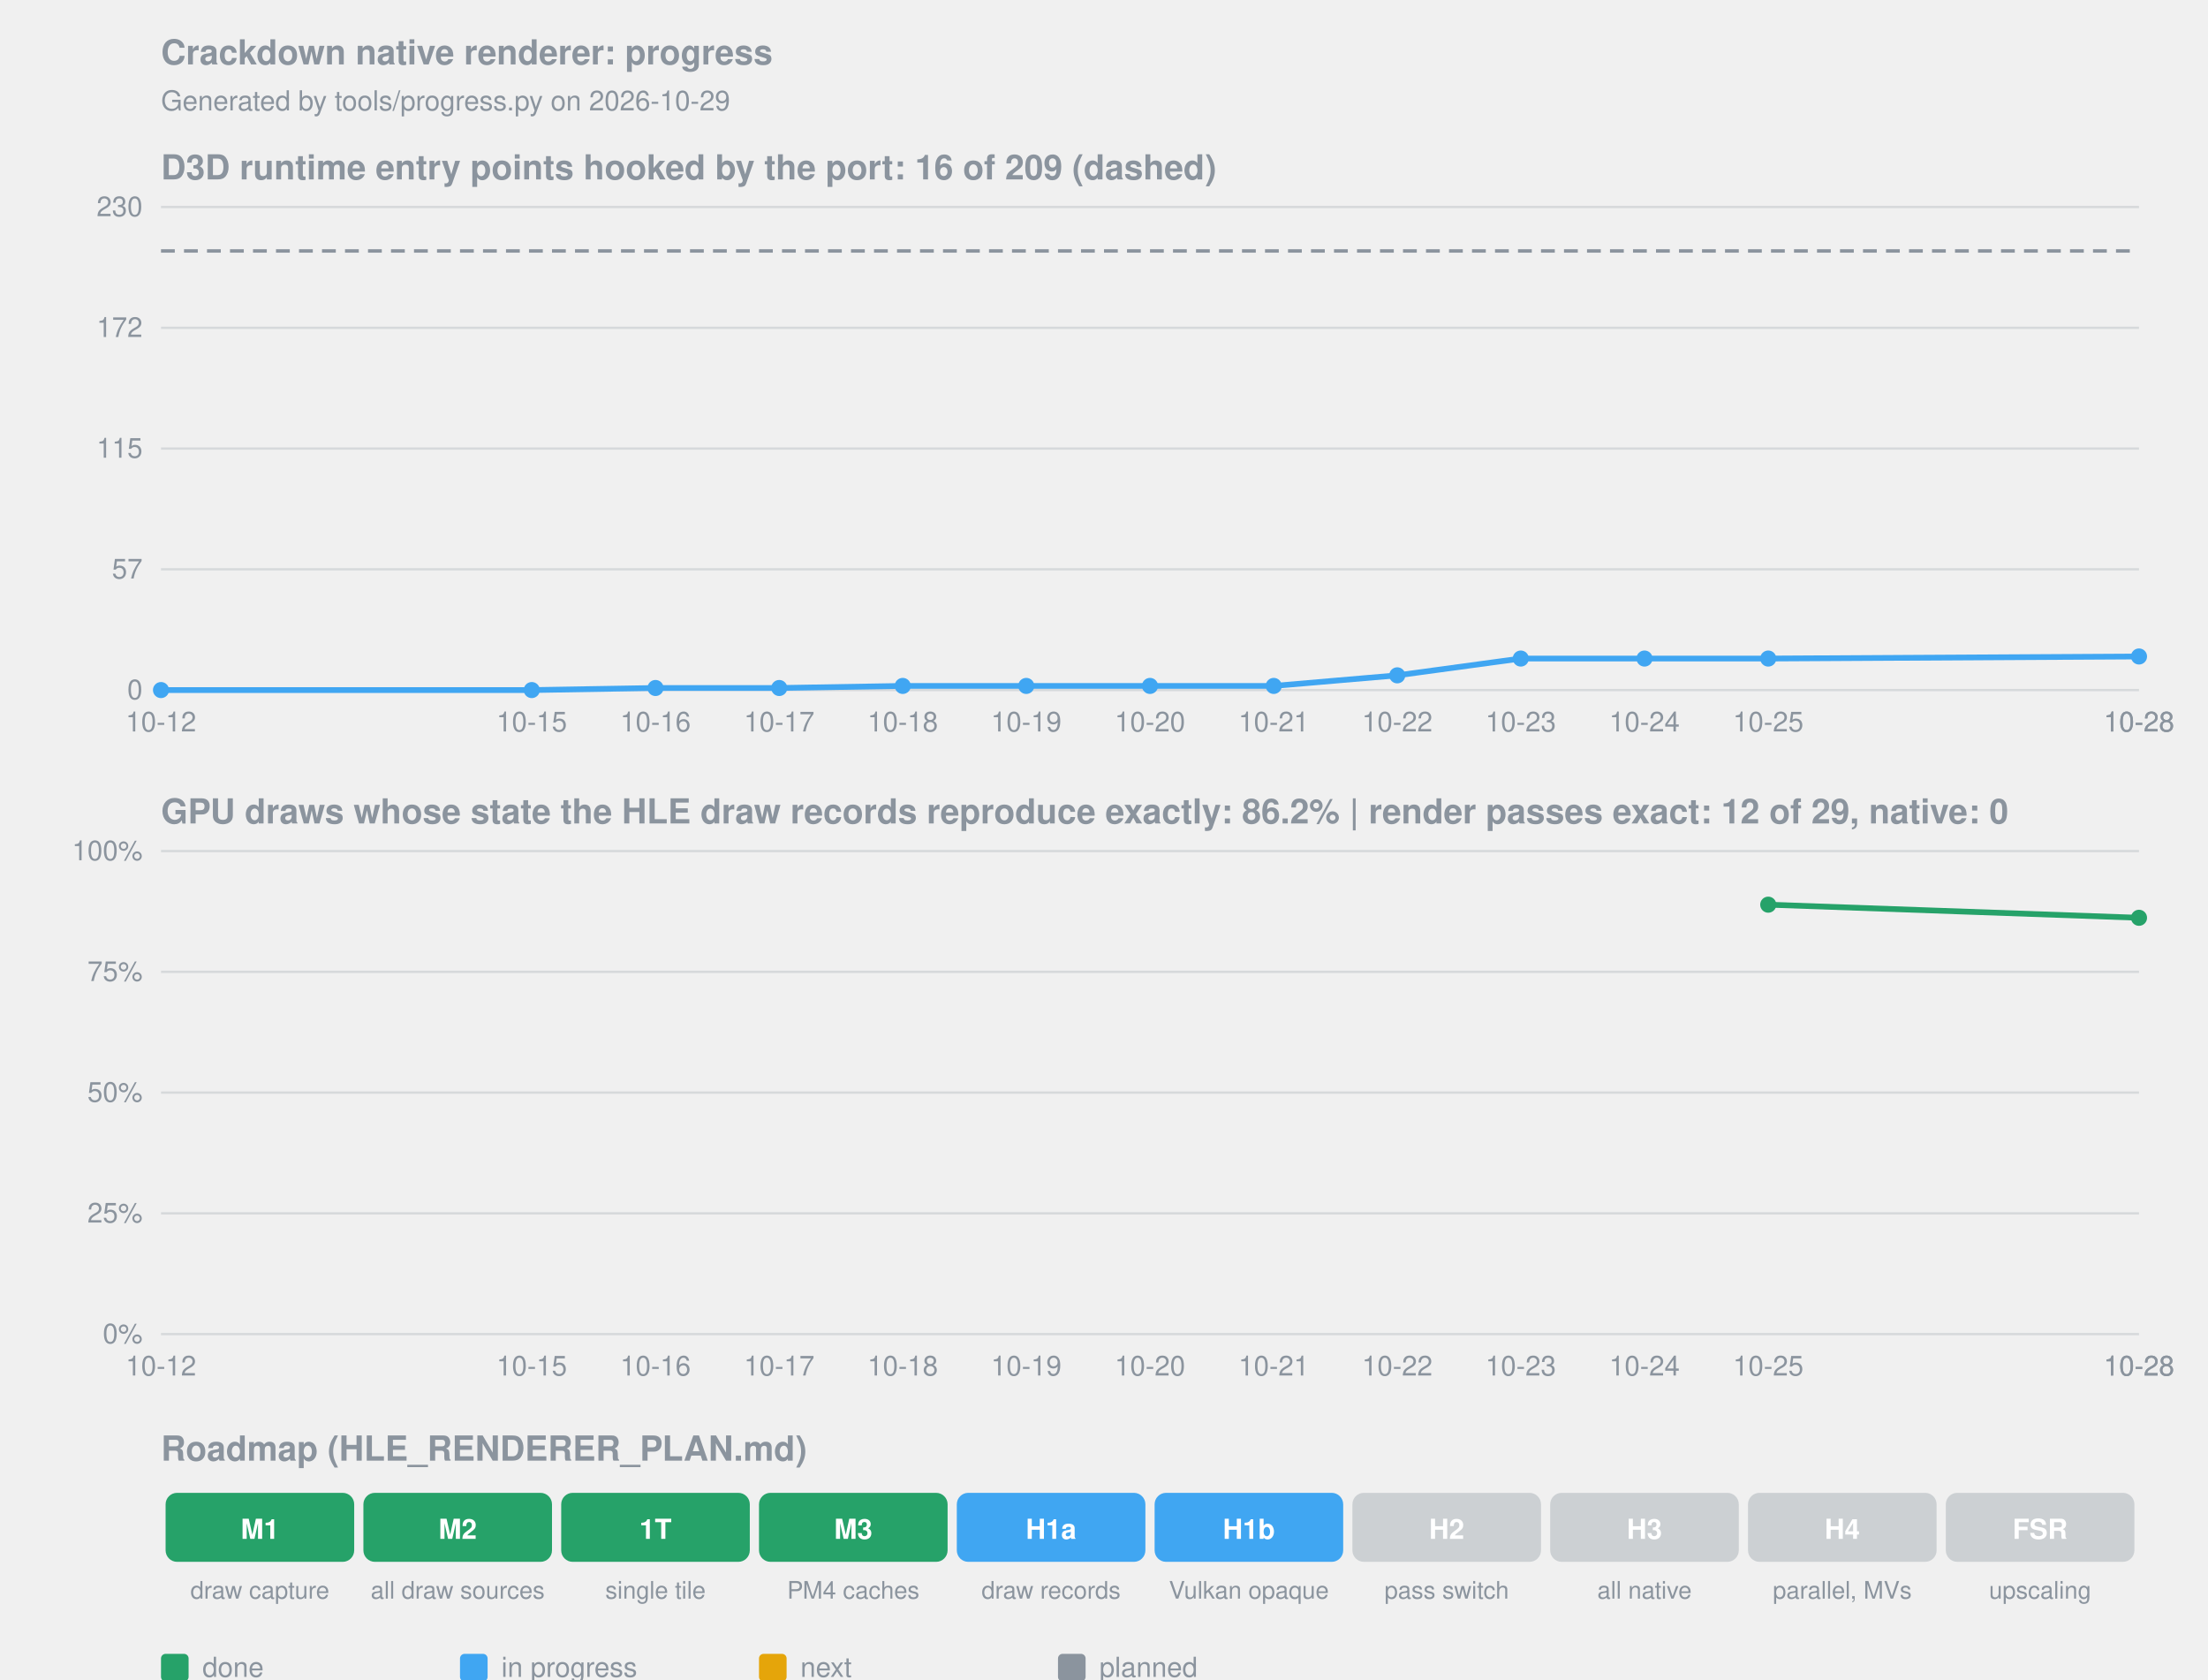
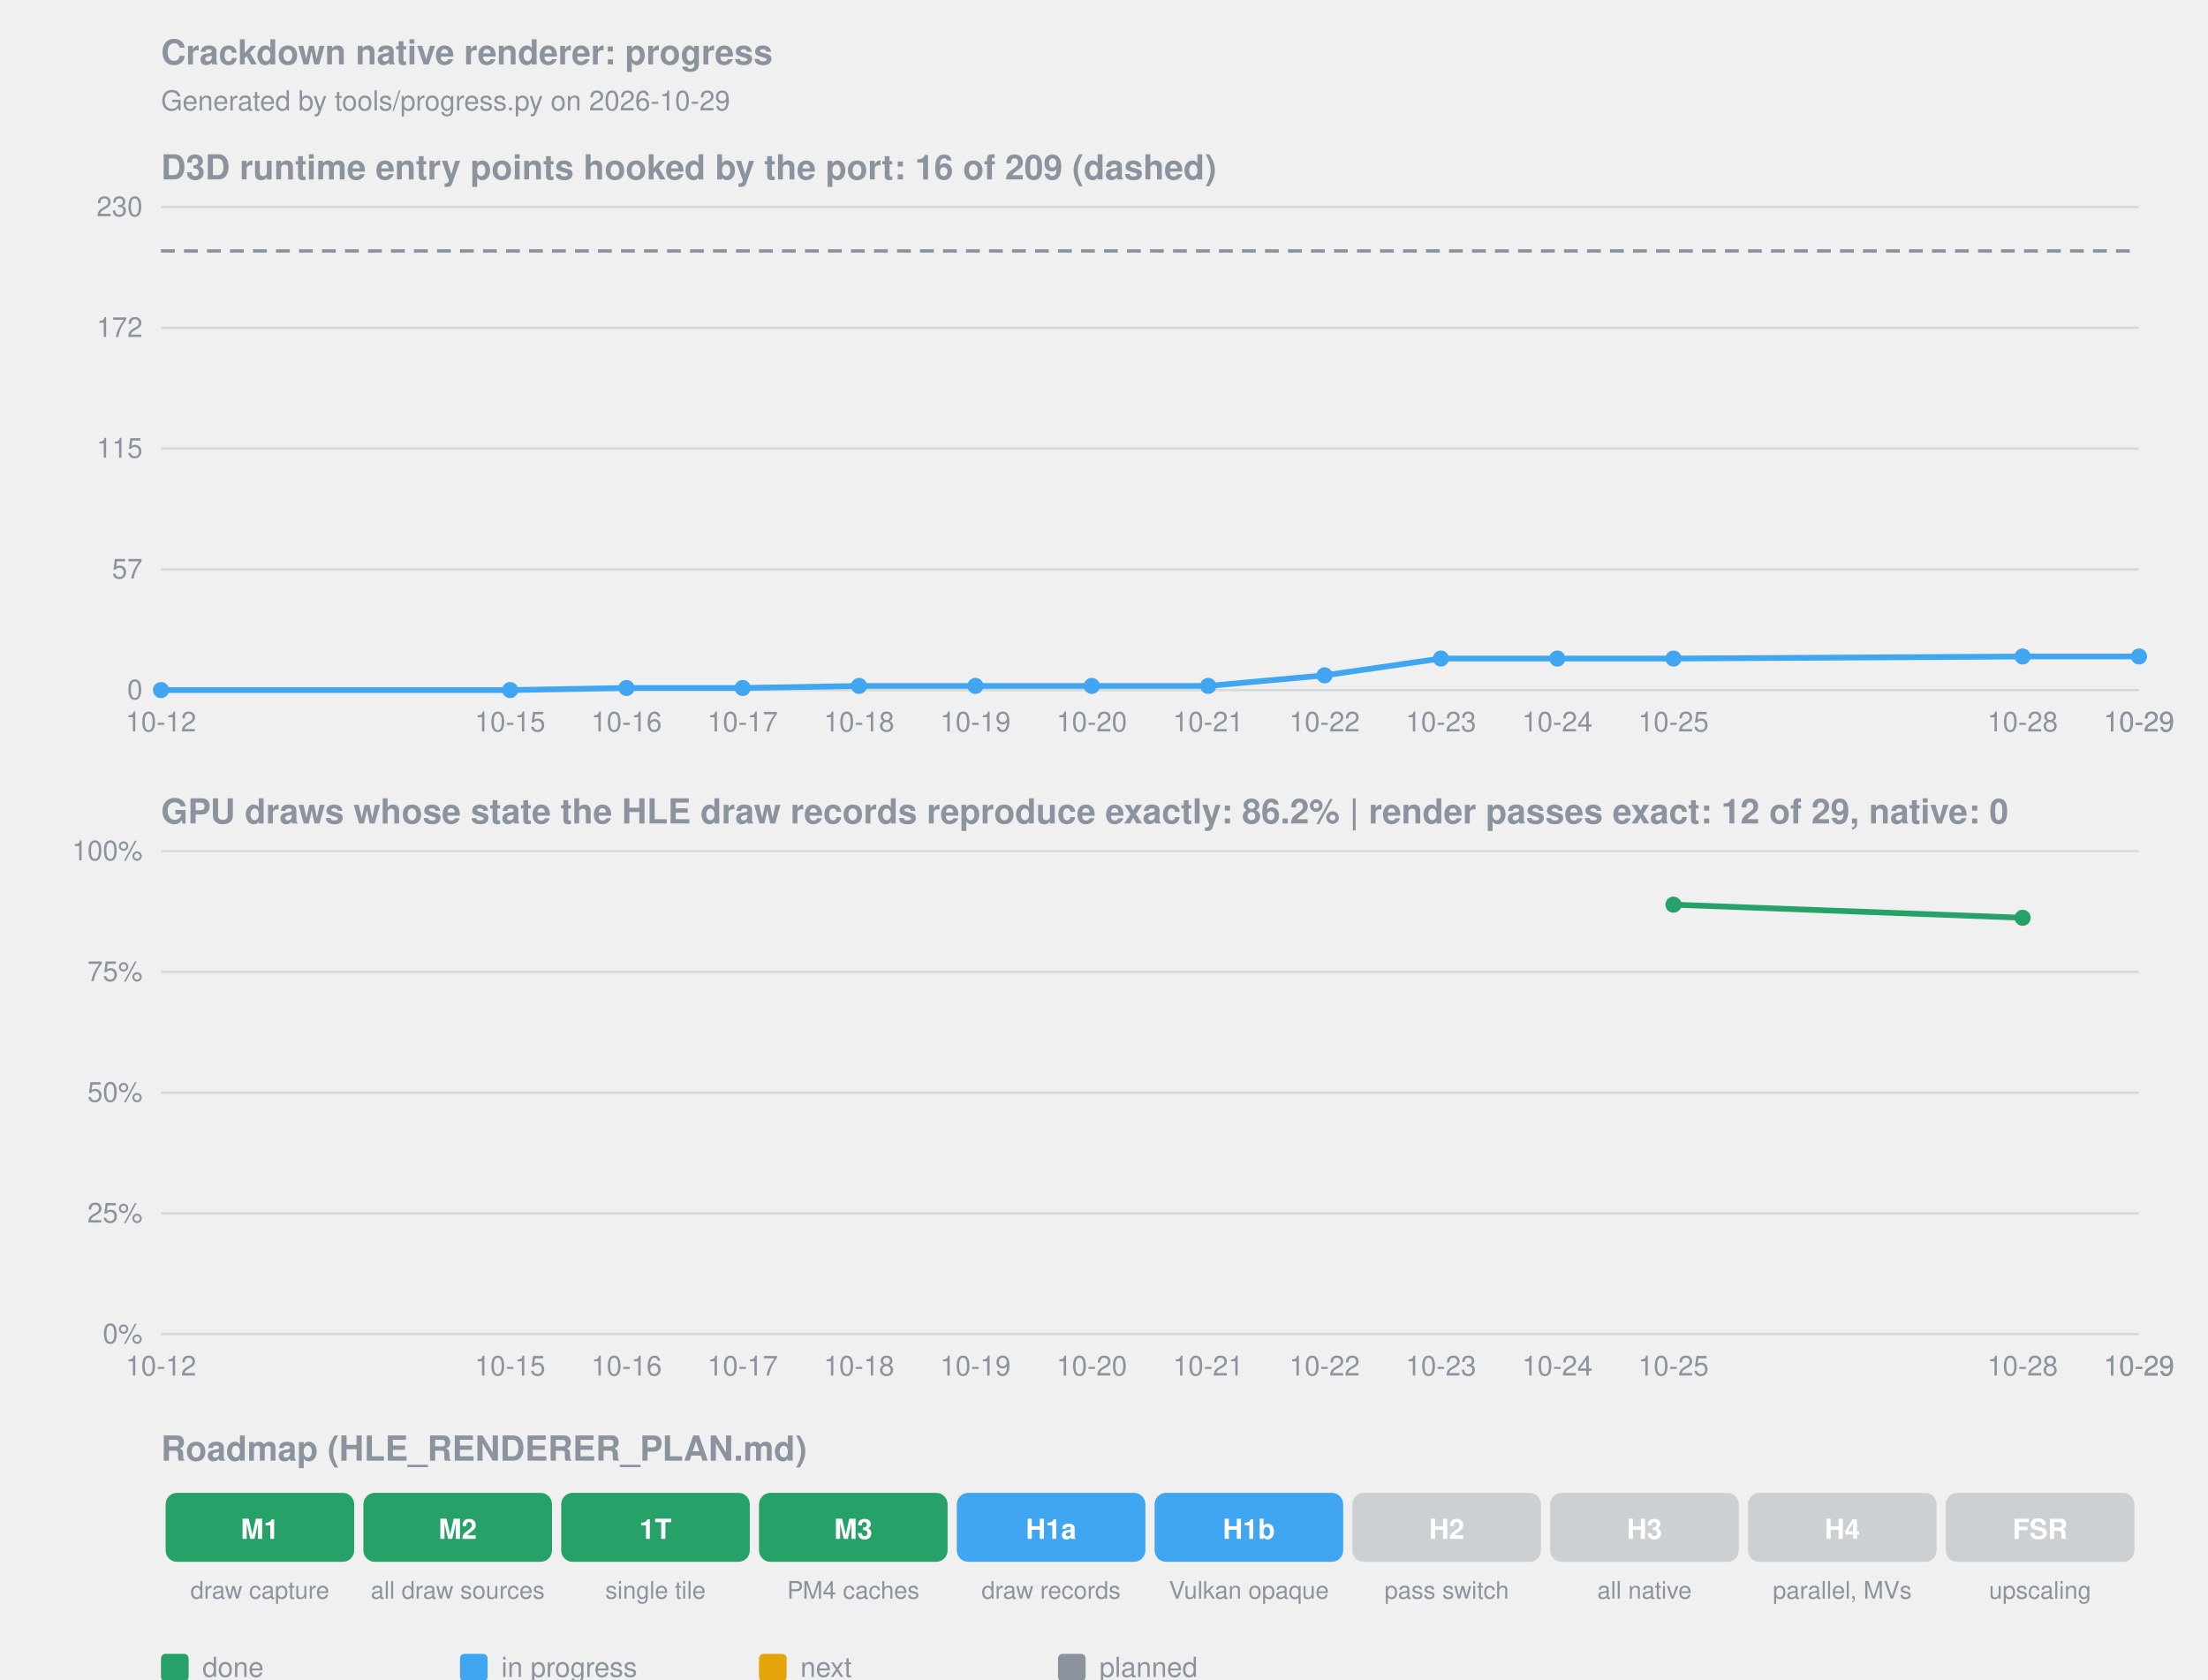
<svg xmlns="http://www.w3.org/2000/svg" width="960" height="730" viewBox="0 0 960 730" font-family="Segoe UI, Helvetica, Arial, sans-serif" font-size="12">
  <style>.t{fill:#8b949e}.h{fill:#8b949e;font-size:15px;font-weight:600}.g{stroke:#8b949e;stroke-opacity:.25}.a{fill:none;stroke:#40a6f2;stroke-width:2.5}.d{fill:none;stroke:#8b949e;stroke-width:1.5;stroke-dasharray:6 4}.m{fill:none;stroke:#26a269;stroke-width:2.5}</style>
  <text class="h" x="70" y="28">Crackdown native renderer: progress</text>
  <text class="t" x="70" y="48">Generated by tools/progress.py on 2026-10-29</text>
  <text class="h" x="70" y="78">D3D runtime entry points hooked by the port: 16 of 209 (dashed)</text>
  <line class="g" x1="70" x2="930" y1="300.0" y2="300.0" />
  <text class="t" x="62" y="304.0" text-anchor="end">0</text>
  <line class="g" x1="70" x2="930" y1="247.5" y2="247.5" />
  <text class="t" x="62" y="251.5" text-anchor="end">57</text>
  <line class="g" x1="70" x2="930" y1="195.0" y2="195.0" />
  <text class="t" x="62" y="199.0" text-anchor="end">115</text>
  <line class="g" x1="70" x2="930" y1="142.5" y2="142.5" />
  <text class="t" x="62" y="146.5" text-anchor="end">172</text>
  <line class="g" x1="70" x2="930" y1="90.0" y2="90.0" />
  <text class="t" x="62" y="94.0" text-anchor="end">230</text>
  <line class="d" x1="70" x2="930" y1="109.1" y2="109.1" />
-   <polyline class="a" points="70.0,300.0 231.2,300.0 285.0,299.1 338.8,299.1 392.5,298.2 446.2,298.2 500.0,298.2 553.8,298.2 607.5,293.6 661.2,286.3 715.0,286.3 768.8,286.3 930.0,285.4" />
+   <polyline class="a" points="70.0,300.0 221.8,300.0 272.4,299.1 322.9,299.1 373.5,298.2 424.1,298.2 474.7,298.2 525.3,298.2 575.9,293.6 626.5,286.3 677.1,286.3 727.6,286.3 879.4,285.4 930.0,285.4" />
  <circle cx="70.0" cy="300.0" r="3.5" fill="#40a6f2" />
-   <circle cx="231.2" cy="300.0" r="3.5" fill="#40a6f2" />
-   <circle cx="285.0" cy="299.1" r="3.5" fill="#40a6f2" />
-   <circle cx="338.8" cy="299.1" r="3.5" fill="#40a6f2" />
-   <circle cx="392.5" cy="298.2" r="3.5" fill="#40a6f2" />
-   <circle cx="446.2" cy="298.2" r="3.5" fill="#40a6f2" />
-   <circle cx="500.0" cy="298.2" r="3.5" fill="#40a6f2" />
-   <circle cx="553.8" cy="298.2" r="3.5" fill="#40a6f2" />
-   <circle cx="607.5" cy="293.6" r="3.5" fill="#40a6f2" />
-   <circle cx="661.2" cy="286.3" r="3.5" fill="#40a6f2" />
-   <circle cx="715.0" cy="286.3" r="3.5" fill="#40a6f2" />
-   <circle cx="768.8" cy="286.3" r="3.5" fill="#40a6f2" />
+   <circle cx="221.8" cy="300.0" r="3.5" fill="#40a6f2" />
+   <circle cx="272.4" cy="299.1" r="3.5" fill="#40a6f2" />
+   <circle cx="322.9" cy="299.1" r="3.5" fill="#40a6f2" />
+   <circle cx="373.5" cy="298.2" r="3.5" fill="#40a6f2" />
+   <circle cx="424.1" cy="298.2" r="3.5" fill="#40a6f2" />
+   <circle cx="474.7" cy="298.2" r="3.5" fill="#40a6f2" />
+   <circle cx="525.3" cy="298.2" r="3.5" fill="#40a6f2" />
+   <circle cx="575.9" cy="293.6" r="3.5" fill="#40a6f2" />
+   <circle cx="626.5" cy="286.3" r="3.5" fill="#40a6f2" />
+   <circle cx="677.1" cy="286.3" r="3.5" fill="#40a6f2" />
+   <circle cx="727.6" cy="286.3" r="3.5" fill="#40a6f2" />
+   <circle cx="879.4" cy="285.4" r="3.5" fill="#40a6f2" />
  <circle cx="930.0" cy="285.4" r="3.5" fill="#40a6f2" />
  <text class="t" x="70.0" y="318" text-anchor="middle">10-12</text>
-   <text class="t" x="231.2" y="318" text-anchor="middle">10-15</text>
-   <text class="t" x="285.0" y="318" text-anchor="middle">10-16</text>
-   <text class="t" x="338.8" y="318" text-anchor="middle">10-17</text>
-   <text class="t" x="392.5" y="318" text-anchor="middle">10-18</text>
-   <text class="t" x="446.2" y="318" text-anchor="middle">10-19</text>
-   <text class="t" x="500.0" y="318" text-anchor="middle">10-20</text>
-   <text class="t" x="553.8" y="318" text-anchor="middle">10-21</text>
-   <text class="t" x="607.5" y="318" text-anchor="middle">10-22</text>
-   <text class="t" x="661.2" y="318" text-anchor="middle">10-23</text>
-   <text class="t" x="715.0" y="318" text-anchor="middle">10-24</text>
-   <text class="t" x="768.8" y="318" text-anchor="middle">10-25</text>
-   <text class="t" x="930.0" y="318" text-anchor="middle">10-28</text>
-   <text class="t" x="930.0" y="318" text-anchor="middle">10-28</text>
+   <text class="t" x="221.8" y="318" text-anchor="middle">10-15</text>
+   <text class="t" x="272.4" y="318" text-anchor="middle">10-16</text>
+   <text class="t" x="322.9" y="318" text-anchor="middle">10-17</text>
+   <text class="t" x="373.5" y="318" text-anchor="middle">10-18</text>
+   <text class="t" x="424.1" y="318" text-anchor="middle">10-19</text>
+   <text class="t" x="474.7" y="318" text-anchor="middle">10-20</text>
+   <text class="t" x="525.3" y="318" text-anchor="middle">10-21</text>
+   <text class="t" x="575.9" y="318" text-anchor="middle">10-22</text>
+   <text class="t" x="626.5" y="318" text-anchor="middle">10-23</text>
+   <text class="t" x="677.1" y="318" text-anchor="middle">10-24</text>
+   <text class="t" x="727.6" y="318" text-anchor="middle">10-25</text>
+   <text class="t" x="879.4" y="318" text-anchor="middle">10-28</text>
+   <text class="t" x="930.0" y="318" text-anchor="middle">10-29</text>
+   <text class="t" x="930.0" y="318" text-anchor="middle">10-29</text>
  <text class="h" x="70" y="358">GPU draws whose state the HLE draw records reproduce exactly: 86.2%  |  render passes exact: 12 of 29, native: 0</text>
  <line class="g" x1="70" x2="930" y1="580.0" y2="580.0" />
  <text class="t" x="62" y="584.0" text-anchor="end">0%</text>
  <line class="g" x1="70" x2="930" y1="527.5" y2="527.5" />
  <text class="t" x="62" y="531.5" text-anchor="end">25%</text>
  <line class="g" x1="70" x2="930" y1="475.0" y2="475.0" />
  <text class="t" x="62" y="479.0" text-anchor="end">50%</text>
  <line class="g" x1="70" x2="930" y1="422.5" y2="422.5" />
  <text class="t" x="62" y="426.5" text-anchor="end">75%</text>
  <line class="g" x1="70" x2="930" y1="370.0" y2="370.0" />
  <text class="t" x="62" y="374.0" text-anchor="end">100%</text>
-   <polyline class="m" points="768.8,393.3 930.0,399.0" />
-   <circle cx="768.8" cy="393.3" r="3.5" fill="#26a269" />
-   <circle cx="930.0" cy="399.0" r="3.5" fill="#26a269" />
+   <polyline class="m" points="727.6,393.3 879.4,399.0" />
+   <circle cx="727.6" cy="393.3" r="3.5" fill="#26a269" />
+   <circle cx="879.4" cy="399.0" r="3.5" fill="#26a269" />
  <text class="t" x="70.0" y="598" text-anchor="middle">10-12</text>
-   <text class="t" x="231.2" y="598" text-anchor="middle">10-15</text>
-   <text class="t" x="285.0" y="598" text-anchor="middle">10-16</text>
-   <text class="t" x="338.8" y="598" text-anchor="middle">10-17</text>
-   <text class="t" x="392.5" y="598" text-anchor="middle">10-18</text>
-   <text class="t" x="446.2" y="598" text-anchor="middle">10-19</text>
-   <text class="t" x="500.0" y="598" text-anchor="middle">10-20</text>
-   <text class="t" x="553.8" y="598" text-anchor="middle">10-21</text>
-   <text class="t" x="607.5" y="598" text-anchor="middle">10-22</text>
-   <text class="t" x="661.2" y="598" text-anchor="middle">10-23</text>
-   <text class="t" x="715.0" y="598" text-anchor="middle">10-24</text>
-   <text class="t" x="768.8" y="598" text-anchor="middle">10-25</text>
-   <text class="t" x="930.0" y="598" text-anchor="middle">10-28</text>
-   <text class="t" x="930.0" y="598" text-anchor="middle">10-28</text>
+   <text class="t" x="221.8" y="598" text-anchor="middle">10-15</text>
+   <text class="t" x="272.4" y="598" text-anchor="middle">10-16</text>
+   <text class="t" x="322.9" y="598" text-anchor="middle">10-17</text>
+   <text class="t" x="373.5" y="598" text-anchor="middle">10-18</text>
+   <text class="t" x="424.1" y="598" text-anchor="middle">10-19</text>
+   <text class="t" x="474.7" y="598" text-anchor="middle">10-20</text>
+   <text class="t" x="525.3" y="598" text-anchor="middle">10-21</text>
+   <text class="t" x="575.9" y="598" text-anchor="middle">10-22</text>
+   <text class="t" x="626.5" y="598" text-anchor="middle">10-23</text>
+   <text class="t" x="677.1" y="598" text-anchor="middle">10-24</text>
+   <text class="t" x="727.6" y="598" text-anchor="middle">10-25</text>
+   <text class="t" x="879.4" y="598" text-anchor="middle">10-28</text>
+   <text class="t" x="930.0" y="598" text-anchor="middle">10-29</text>
+   <text class="t" x="930.0" y="598" text-anchor="middle">10-29</text>
  <text class="h" x="70" y="635">Roadmap (HLE_RENDERER_PLAN.md)</text>
  <rect x="72.0" y="649" width="82.0" height="30" rx="5" fill="#26a269" fill-opacity="1" />
  <text x="113.0" y="669" text-anchor="middle" fill="#ffffff" font-weight="600">M1</text>
  <text class="t" x="113.0" y="695" text-anchor="middle" font-size="10.5">draw capture</text>
  <rect x="158.0" y="649" width="82.0" height="30" rx="5" fill="#26a269" fill-opacity="1" />
  <text x="199.0" y="669" text-anchor="middle" fill="#ffffff" font-weight="600">M2</text>
  <text class="t" x="199.0" y="695" text-anchor="middle" font-size="10.5">all draw sources</text>
  <rect x="244.0" y="649" width="82.0" height="30" rx="5" fill="#26a269" fill-opacity="1" />
  <text x="285.0" y="669" text-anchor="middle" fill="#ffffff" font-weight="600">1T</text>
  <text class="t" x="285.0" y="695" text-anchor="middle" font-size="10.5">single tile</text>
  <rect x="330.0" y="649" width="82.0" height="30" rx="5" fill="#26a269" fill-opacity="1" />
  <text x="371.0" y="669" text-anchor="middle" fill="#ffffff" font-weight="600">M3</text>
  <text class="t" x="371.0" y="695" text-anchor="middle" font-size="10.5">PM4 caches</text>
  <rect x="416.0" y="649" width="82.0" height="30" rx="5" fill="#40a6f2" fill-opacity="1" />
  <text x="457.0" y="669" text-anchor="middle" fill="#ffffff" font-weight="600">H1a</text>
  <text class="t" x="457.0" y="695" text-anchor="middle" font-size="10.5">draw records</text>
  <rect x="502.0" y="649" width="82.0" height="30" rx="5" fill="#40a6f2" fill-opacity="1" />
  <text x="543.0" y="669" text-anchor="middle" fill="#ffffff" font-weight="600">H1b</text>
  <text class="t" x="543.0" y="695" text-anchor="middle" font-size="10.5">Vulkan opaque</text>
  <rect x="588.0" y="649" width="82.0" height="30" rx="5" fill="#8b949e" fill-opacity=".35" />
  <text x="629.0" y="669" text-anchor="middle" fill="#ffffff" font-weight="600">H2</text>
  <text class="t" x="629.0" y="695" text-anchor="middle" font-size="10.5">pass switch</text>
  <rect x="674.0" y="649" width="82.0" height="30" rx="5" fill="#8b949e" fill-opacity=".35" />
  <text x="715.0" y="669" text-anchor="middle" fill="#ffffff" font-weight="600">H3</text>
  <text class="t" x="715.0" y="695" text-anchor="middle" font-size="10.5">all native</text>
  <rect x="760.0" y="649" width="82.0" height="30" rx="5" fill="#8b949e" fill-opacity=".35" />
  <text x="801.0" y="669" text-anchor="middle" fill="#ffffff" font-weight="600">H4</text>
  <text class="t" x="801.0" y="695" text-anchor="middle" font-size="10.5">parallel, MVs</text>
  <rect x="846.0" y="649" width="82.0" height="30" rx="5" fill="#8b949e" fill-opacity=".35" />
  <text x="887.0" y="669" text-anchor="middle" fill="#ffffff" font-weight="600">FSR</text>
  <text class="t" x="887.0" y="695" text-anchor="middle" font-size="10.5">upscaling</text>
  <rect x="70" y="719" width="12" height="12" rx="2" fill="#26a269" />
  <text class="t" x="88" y="729">done</text>
  <rect x="200" y="719" width="12" height="12" rx="2" fill="#40a6f2" />
  <text class="t" x="218" y="729">in progress</text>
  <rect x="330" y="719" width="12" height="12" rx="2" fill="#e5a50a" />
  <text class="t" x="348" y="729">next</text>
  <rect x="460" y="719" width="12" height="12" rx="2" fill="#8b949e" />
  <text class="t" x="478" y="729">planned</text>
</svg>
